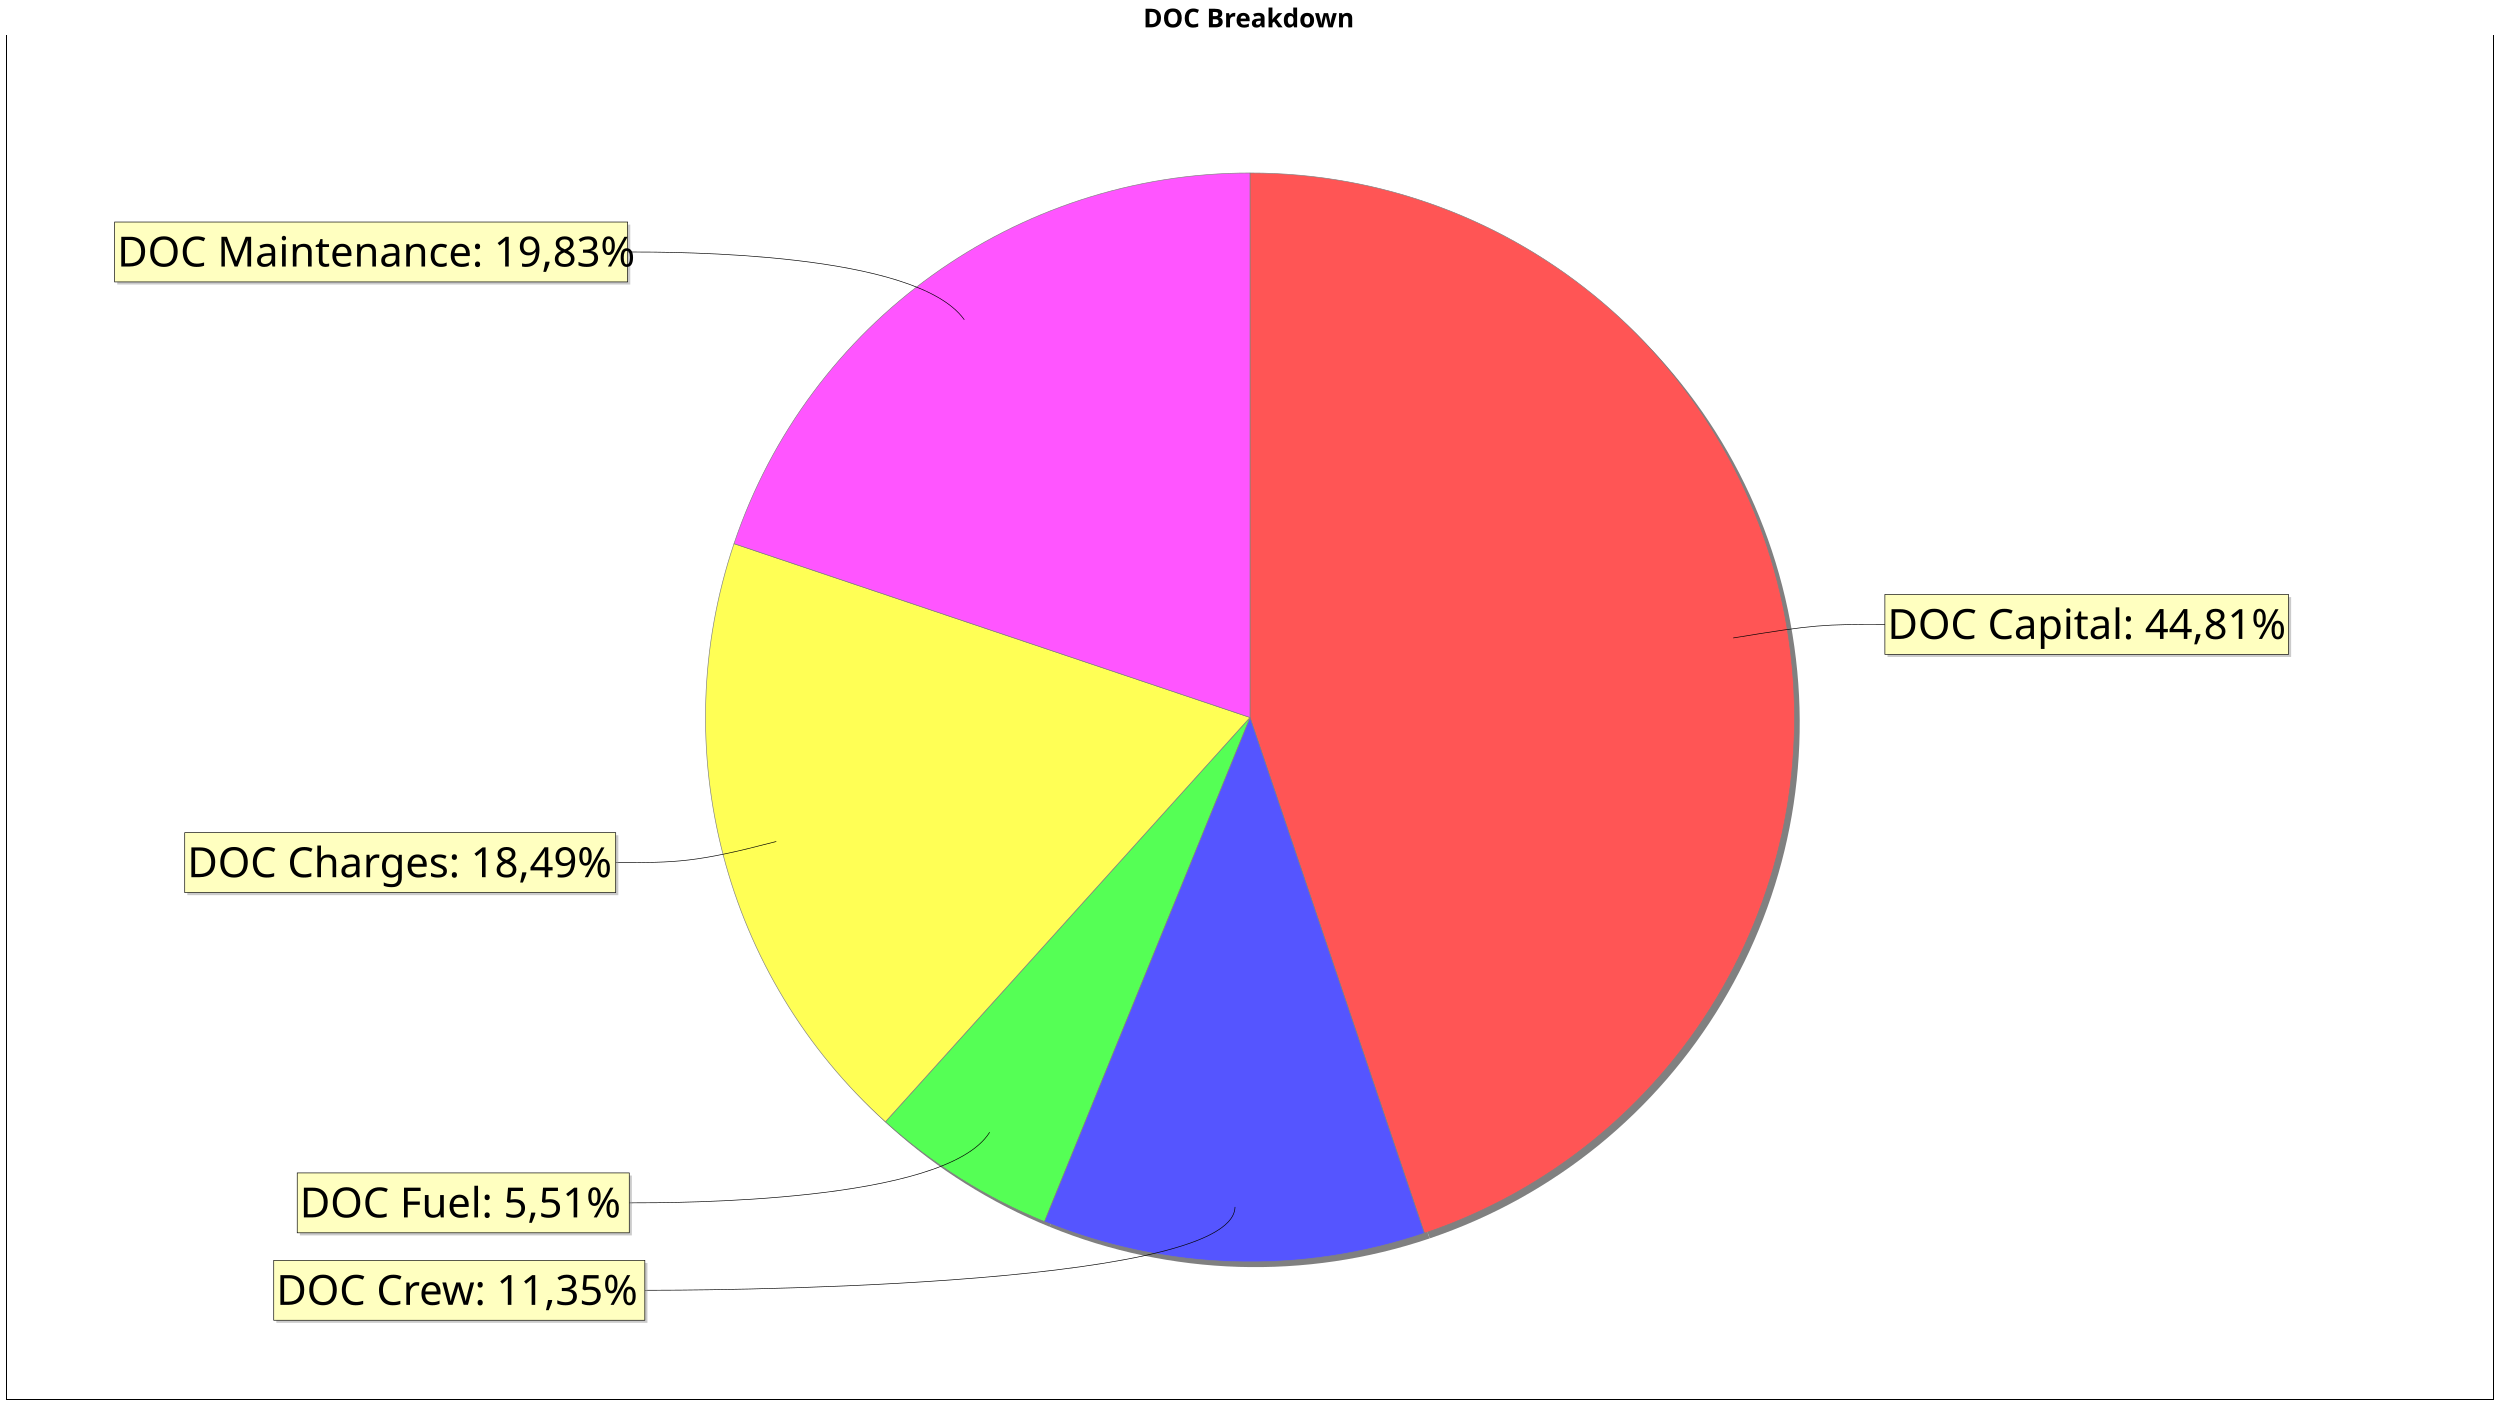
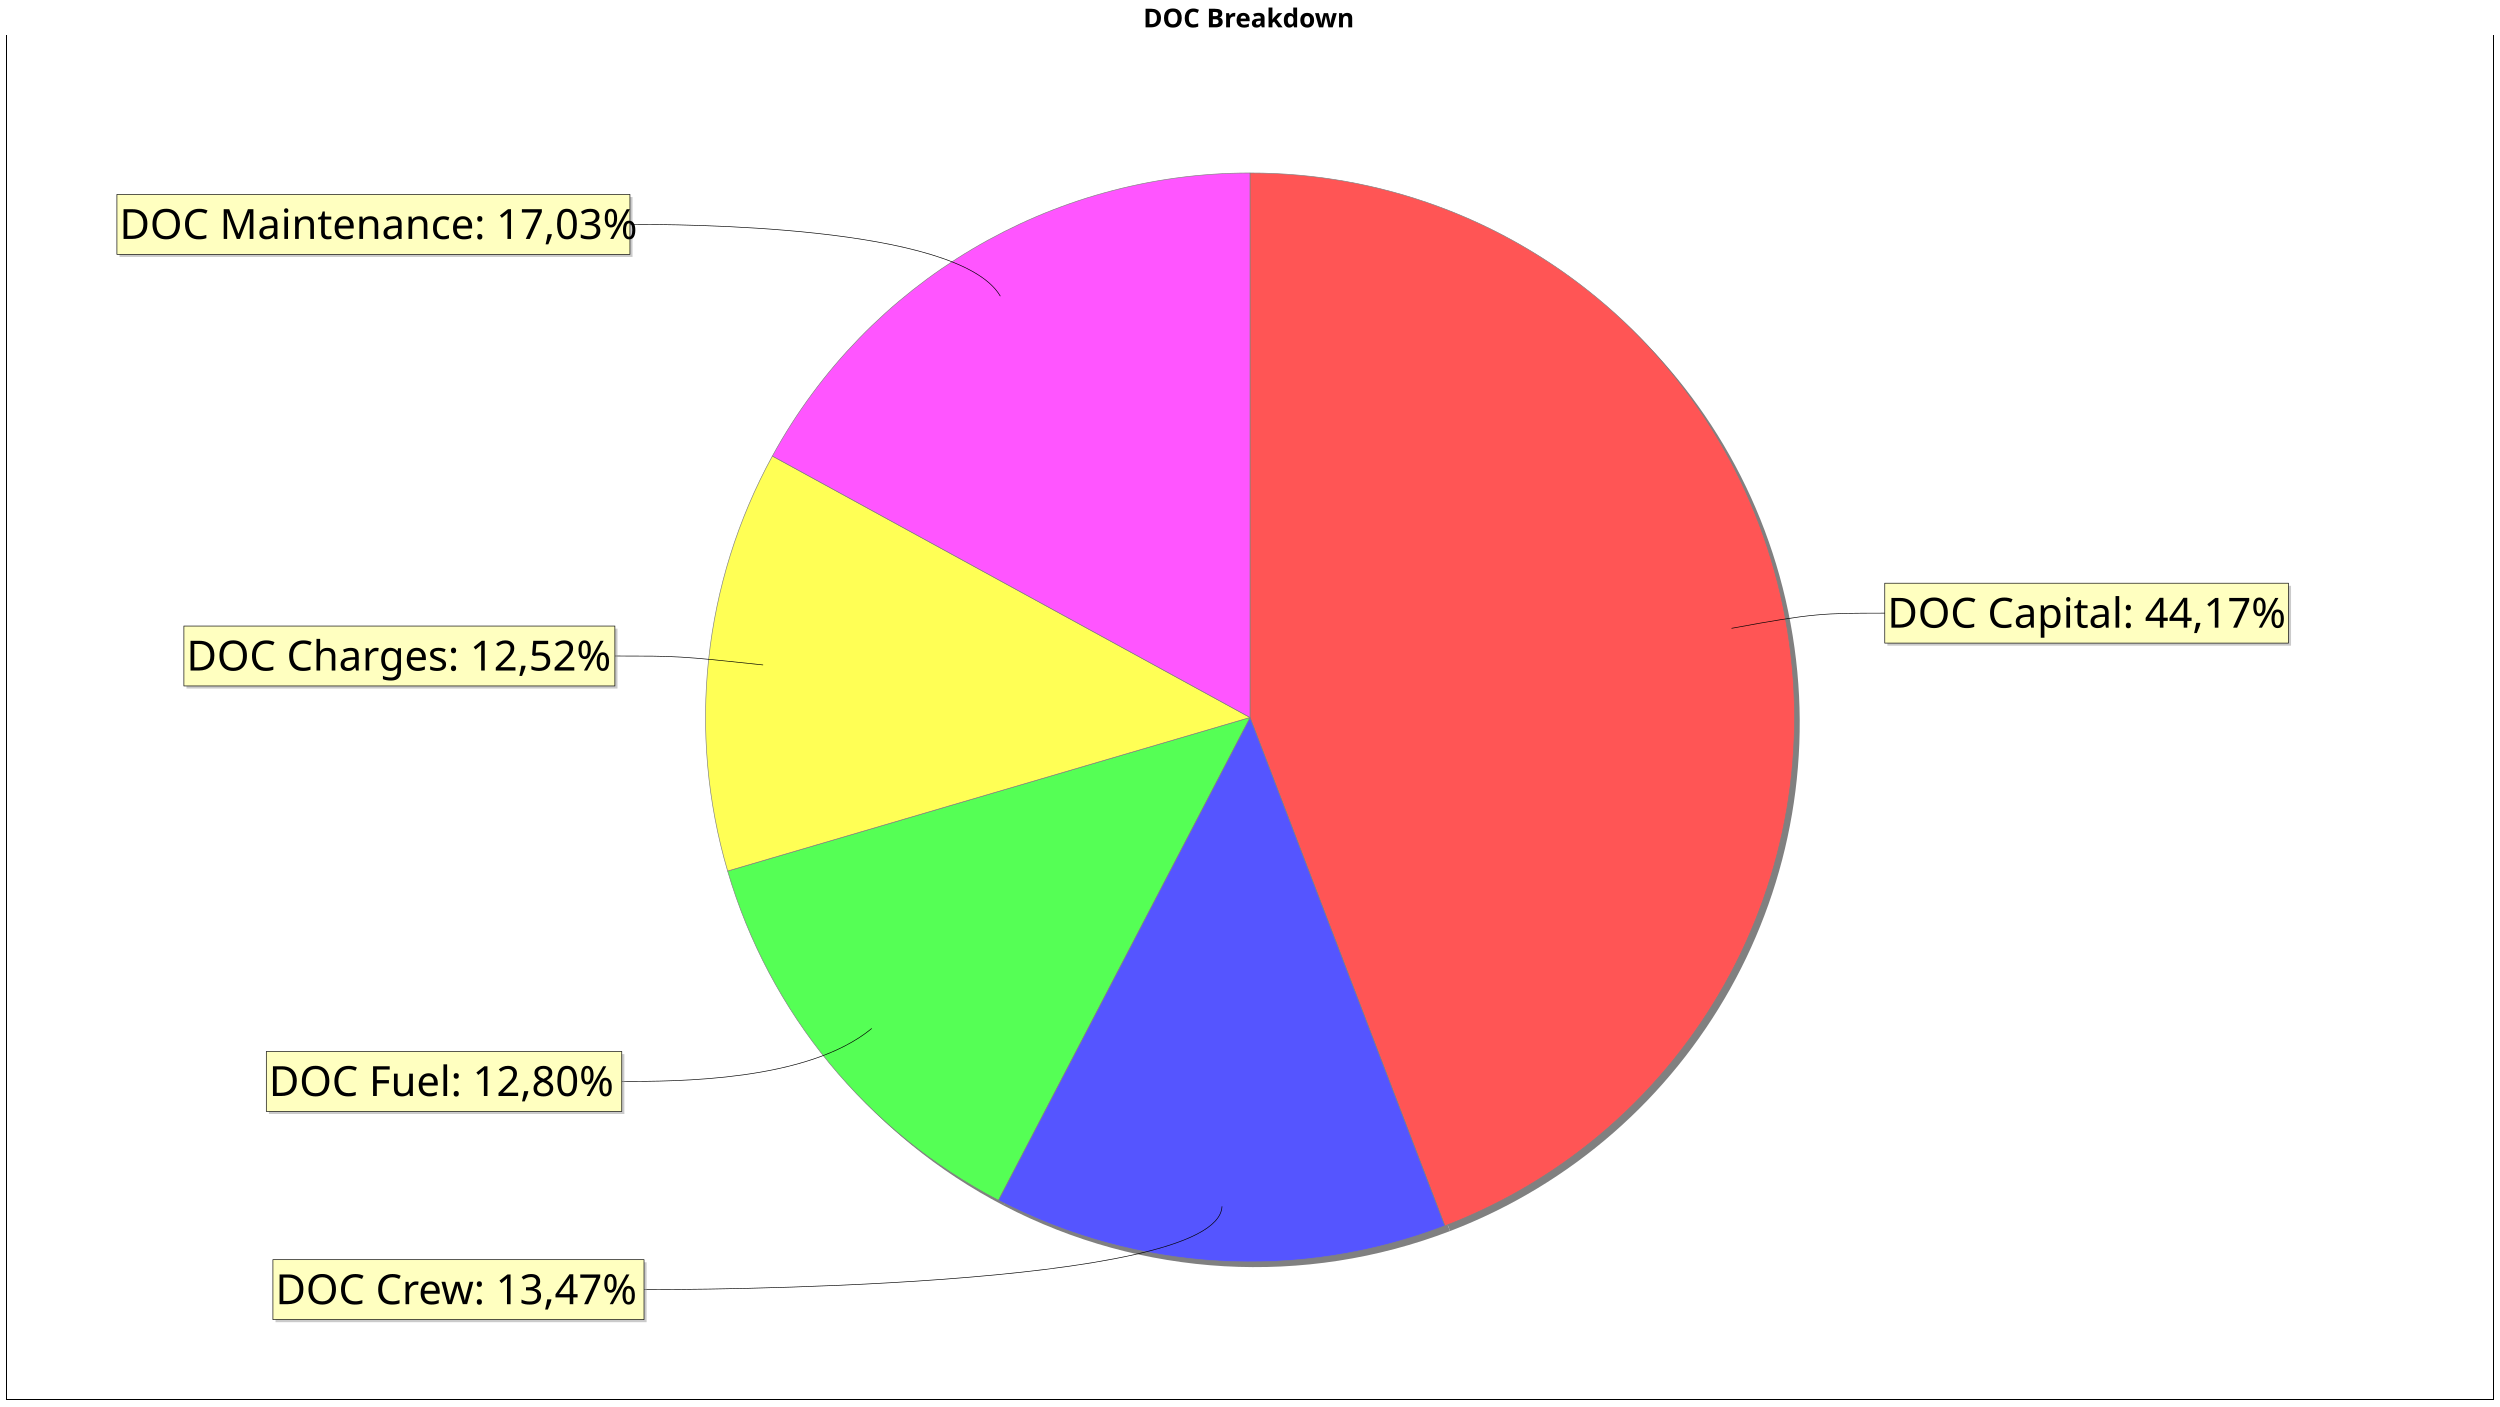
<svg xmlns="http://www.w3.org/2000/svg" width="1920" height="1080" text-rendering="auto" shape-rendering="auto">
  <defs>
-     <clipPath id="_438811818285019clip-0">
+     <clipPath id="_222978357273741clip-0">
      <path d="M 0 0 L 1920 0 L 1920 1080 L 0 1080 L 0 0 Z " />
    </clipPath>
-     <clipPath id="_438811818285019clip-1">
+     <clipPath id="_222978357273741clip-1">
      <path d="M 5 27 L 5 1075 L 1915 1075 L 1915 27 Z " />
    </clipPath>
  </defs>
-   <rect x="0" y="0" width="1920" height="1080" style="fill: rgb(255,255,255); fill-opacity: 1.0" transform="matrix(1,0,0,1,0,0)" clip-path="url(#_438811818285019clip-0)" />
+   <rect x="0" y="0" width="1920" height="1080" style="fill: rgb(255,255,255); fill-opacity: 1.0" transform="matrix(1,0,0,1,0,0)" clip-path="url(#_222978357273741clip-0)" />
  <g transform="matrix(1,0,0,1,0,0)">
-     <text x="878" y="21.01" style="fill: rgb(0,0,0); fill-opacity: 1.0; font-family: Tahoma; font-size: 20px; font-weight: bold;" clip-path="url(#_438811818285019clip-0)">DOC Breakdown</text>
+     <text x="878" y="21.01" style="fill: rgb(0,0,0); fill-opacity: 1.0; font-family: Tahoma; font-size: 20px; font-weight: bold;" clip-path="url(#_222978357273741clip-0)">DOC Breakdown</text>
  </g>
-   <rect x="5" y="27" width="1910" height="1048" style="fill: rgb(255,255,255); fill-opacity: 0.0" transform="matrix(1,0,0,1,0,0)" clip-path="url(#_438811818285019clip-0)" />
-   <rect x="5" y="27" width="1910" height="1048" style="stroke-width: 0.5;stroke: rgb(0,0,0);stroke-opacity: 1.0;stroke-linecap: round;stroke-linejoin: round;shape-rendering:crispEdges;; fill: none" transform="matrix(1,0,0,1,0,0)" clip-path="url(#_438811818285019clip-0)" />
-   <g style="fill: rgb(128,128,128); fill-opacity: 1.0; stroke: none" transform="matrix(1,0,0,1,0,0)" clip-path="url(#_438811818285019clip-1)">
-     <path d="M 964 136.85 C 1168.74 136.85 1343.37 285.1 1376.61 487.12 C 1409.84 689.15 1291.91 885.53 1097.95 951.12 L 964 555 Z " />
+   <rect x="5" y="27" width="1910" height="1048" style="fill: rgb(255,255,255); fill-opacity: 0.0" transform="matrix(1,0,0,1,0,0)" clip-path="url(#_222978357273741clip-0)" />
+   <rect x="5" y="27" width="1910" height="1048" style="stroke-width: 0.5;stroke: rgb(0,0,0);stroke-opacity: 1.0;stroke-linecap: round;stroke-linejoin: round;shape-rendering:crispEdges;; fill: none" transform="matrix(1,0,0,1,0,0)" clip-path="url(#_222978357273741clip-0)" />
+   <g style="fill: rgb(128,128,128); fill-opacity: 1.0; stroke: none" transform="matrix(1,0,0,1,0,0)" clip-path="url(#_222978357273741clip-1)">
+     <path d="M 964 136.85 C 1165.59 136.85 1338.48 280.68 1375.17 478.9 C 1411.86 677.13 1301.89 873.31 1113.65 945.46 L 964 555 Z " />
  </g>
-   <g style="fill: rgb(128,128,128); fill-opacity: 1.0; stroke: none" transform="matrix(1,0,0,1,0,0)" clip-path="url(#_438811818285019clip-1)">
-     <path d="M 1097.95 951.12 C 1002.74 983.31 899.12 980.14 806.06 942.18 L 964 555 Z " />
+   <g style="fill: rgb(128,128,128); fill-opacity: 1.0; stroke: none" transform="matrix(1,0,0,1,0,0)" clip-path="url(#_222978357273741clip-1)">
+     <path d="M 1113.65 945.46 C 1001.81 988.32 876.96 981.17 770.74 925.81 L 964 555 Z " />
  </g>
-   <g style="fill: rgb(128,128,128); fill-opacity: 1.0; stroke: none" transform="matrix(1,0,0,1,0,0)" clip-path="url(#_438811818285019clip-1)">
-     <path d="M 806.06 942.18 C 761.24 923.89 719.94 897.97 683.99 865.55 L 964 555 Z " />
+   <g style="fill: rgb(128,128,128); fill-opacity: 1.0; stroke: none" transform="matrix(1,0,0,1,0,0)" clip-path="url(#_222978357273741clip-1)">
+     <path d="M 770.74 925.81 C 669.95 873.29 594.89 781.99 562.83 672.95 L 964 555 Z " />
  </g>
-   <g style="fill: rgb(128,128,128); fill-opacity: 1.0; stroke: none" transform="matrix(1,0,0,1,0,0)" clip-path="url(#_438811818285019clip-1)">
-     <path d="M 683.99 865.55 C 560.2 753.94 514.52 579.48 567.72 421.53 L 964 555 Z " />
+   <g style="fill: rgb(128,128,128); fill-opacity: 1.0; stroke: none" transform="matrix(1,0,0,1,0,0)" clip-path="url(#_222978357273741clip-1)">
+     <path d="M 562.83 672.95 C 531.49 566.37 543.86 451.69 597.2 354.24 L 964 555 Z " />
  </g>
-   <g style="fill: rgb(128,128,128); fill-opacity: 1.0; stroke: none" transform="matrix(1,0,0,1,0,0)" clip-path="url(#_438811818285019clip-1)">
-     <path d="M 567.72 421.53 C 625.02 251.41 784.5 136.85 964 136.85 L 964 555 Z " />
+   <g style="fill: rgb(128,128,128); fill-opacity: 1.0; stroke: none" transform="matrix(1,0,0,1,0,0)" clip-path="url(#_222978357273741clip-1)">
+     <path d="M 597.2 354.24 C 670.56 220.2 811.2 136.85 964 136.85 L 964 555 Z " />
  </g>
-   <g style="fill: rgb(255,85,85); fill-opacity: 1.0; stroke: none" transform="matrix(1,0,0,1,0,0)" clip-path="url(#_438811818285019clip-1)">
-     <path d="M 960 132.85 C 1164.74 132.85 1339.37 281.1 1372.61 483.12 C 1405.84 685.15 1287.91 881.53 1093.95 947.12 L 960 551 Z " />
+   <g style="fill: rgb(255,85,85); fill-opacity: 1.0; stroke: none" transform="matrix(1,0,0,1,0,0)" clip-path="url(#_222978357273741clip-1)">
+     <path d="M 960 132.85 C 1161.59 132.85 1334.48 276.68 1371.17 474.9 C 1407.86 673.13 1297.89 869.31 1109.65 941.46 L 960 551 Z " />
  </g>
-   <g style="stroke-width: 0.5;stroke: rgb(128,128,128);stroke-opacity: 1.0;stroke-linecap: round;stroke-linejoin: round;shape-rendering:geometricPrecision;; fill: none" transform="matrix(1,0,0,1,0,0)" clip-path="url(#_438811818285019clip-1)">
-     <path d="M 960 132.85 C 1164.74 132.85 1339.37 281.1 1372.61 483.12 C 1405.84 685.15 1287.91 881.53 1093.95 947.12 L 960 551 Z " />
+   <g style="stroke-width: 0.5;stroke: rgb(128,128,128);stroke-opacity: 1.0;stroke-linecap: round;stroke-linejoin: round;shape-rendering:geometricPrecision;; fill: none" transform="matrix(1,0,0,1,0,0)" clip-path="url(#_222978357273741clip-1)">
+     <path d="M 960 132.85 C 1161.59 132.85 1334.48 276.68 1371.17 474.9 C 1407.86 673.13 1297.89 869.31 1109.65 941.46 L 960 551 Z " />
  </g>
-   <g style="fill: rgb(85,85,255); fill-opacity: 1.0; stroke: none" transform="matrix(1,0,0,1,0,0)" clip-path="url(#_438811818285019clip-1)">
-     <path d="M 1093.95 947.12 C 998.74 979.31 895.12 976.14 802.06 938.18 L 960 551 Z " />
+   <g style="fill: rgb(85,85,255); fill-opacity: 1.0; stroke: none" transform="matrix(1,0,0,1,0,0)" clip-path="url(#_222978357273741clip-1)">
+     <path d="M 1109.65 941.46 C 997.81 984.32 872.96 977.17 766.74 921.81 L 960 551 Z " />
  </g>
-   <g style="stroke-width: 0.5;stroke: rgb(128,128,128);stroke-opacity: 1.0;stroke-linecap: round;stroke-linejoin: round;shape-rendering:geometricPrecision;; fill: none" transform="matrix(1,0,0,1,0,0)" clip-path="url(#_438811818285019clip-1)">
-     <path d="M 1093.95 947.12 C 998.74 979.31 895.12 976.14 802.06 938.18 L 960 551 Z " />
+   <g style="stroke-width: 0.5;stroke: rgb(128,128,128);stroke-opacity: 1.0;stroke-linecap: round;stroke-linejoin: round;shape-rendering:geometricPrecision;; fill: none" transform="matrix(1,0,0,1,0,0)" clip-path="url(#_222978357273741clip-1)">
+     <path d="M 1109.65 941.46 C 997.81 984.32 872.96 977.17 766.74 921.81 L 960 551 Z " />
  </g>
-   <g style="fill: rgb(85,255,85); fill-opacity: 1.0; stroke: none" transform="matrix(1,0,0,1,0,0)" clip-path="url(#_438811818285019clip-1)">
-     <path d="M 802.06 938.18 C 757.24 919.89 715.94 893.97 679.99 861.55 L 960 551 Z " />
+   <g style="fill: rgb(85,255,85); fill-opacity: 1.0; stroke: none" transform="matrix(1,0,0,1,0,0)" clip-path="url(#_222978357273741clip-1)">
+     <path d="M 766.74 921.81 C 665.95 869.29 590.89 777.99 558.83 668.95 L 960 551 Z " />
  </g>
-   <g style="stroke-width: 0.5;stroke: rgb(128,128,128);stroke-opacity: 1.0;stroke-linecap: round;stroke-linejoin: round;shape-rendering:geometricPrecision;; fill: none" transform="matrix(1,0,0,1,0,0)" clip-path="url(#_438811818285019clip-1)">
-     <path d="M 802.06 938.18 C 757.24 919.89 715.94 893.97 679.99 861.55 L 960 551 Z " />
+   <g style="stroke-width: 0.5;stroke: rgb(128,128,128);stroke-opacity: 1.0;stroke-linecap: round;stroke-linejoin: round;shape-rendering:geometricPrecision;; fill: none" transform="matrix(1,0,0,1,0,0)" clip-path="url(#_222978357273741clip-1)">
+     <path d="M 766.74 921.81 C 665.95 869.29 590.89 777.99 558.83 668.95 L 960 551 Z " />
  </g>
-   <g style="fill: rgb(255,255,85); fill-opacity: 1.0; stroke: none" transform="matrix(1,0,0,1,0,0)" clip-path="url(#_438811818285019clip-1)">
-     <path d="M 679.99 861.55 C 556.2 749.94 510.52 575.48 563.72 417.53 L 960 551 Z " />
+   <g style="fill: rgb(255,255,85); fill-opacity: 1.0; stroke: none" transform="matrix(1,0,0,1,0,0)" clip-path="url(#_222978357273741clip-1)">
+     <path d="M 558.83 668.95 C 527.49 562.37 539.86 447.69 593.2 350.24 L 960 551 Z " />
  </g>
-   <g style="stroke-width: 0.5;stroke: rgb(128,128,128);stroke-opacity: 1.0;stroke-linecap: round;stroke-linejoin: round;shape-rendering:geometricPrecision;; fill: none" transform="matrix(1,0,0,1,0,0)" clip-path="url(#_438811818285019clip-1)">
-     <path d="M 679.99 861.55 C 556.2 749.94 510.52 575.48 563.72 417.53 L 960 551 Z " />
+   <g style="stroke-width: 0.5;stroke: rgb(128,128,128);stroke-opacity: 1.0;stroke-linecap: round;stroke-linejoin: round;shape-rendering:geometricPrecision;; fill: none" transform="matrix(1,0,0,1,0,0)" clip-path="url(#_222978357273741clip-1)">
+     <path d="M 558.83 668.95 C 527.49 562.37 539.86 447.69 593.2 350.24 L 960 551 Z " />
  </g>
-   <g style="fill: rgb(255,85,255); fill-opacity: 1.0; stroke: none" transform="matrix(1,0,0,1,0,0)" clip-path="url(#_438811818285019clip-1)">
-     <path d="M 563.72 417.53 C 621.02 247.41 780.5 132.85 960 132.85 L 960 551 Z " />
+   <g style="fill: rgb(255,85,255); fill-opacity: 1.0; stroke: none" transform="matrix(1,0,0,1,0,0)" clip-path="url(#_222978357273741clip-1)">
+     <path d="M 593.2 350.24 C 666.56 216.2 807.2 132.85 960 132.85 L 960 551 Z " />
  </g>
-   <g style="stroke-width: 0.5;stroke: rgb(128,128,128);stroke-opacity: 1.0;stroke-linecap: round;stroke-linejoin: round;shape-rendering:geometricPrecision;; fill: none" transform="matrix(1,0,0,1,0,0)" clip-path="url(#_438811818285019clip-1)">
-     <path d="M 563.72 417.53 C 621.02 247.41 780.5 132.85 960 132.85 L 960 551 Z " />
+   <g style="stroke-width: 0.5;stroke: rgb(128,128,128);stroke-opacity: 1.0;stroke-linecap: round;stroke-linejoin: round;shape-rendering:geometricPrecision;; fill: none" transform="matrix(1,0,0,1,0,0)" clip-path="url(#_222978357273741clip-1)">
+     <path d="M 593.2 350.24 C 666.56 216.2 807.2 132.85 960 132.85 L 960 551 Z " />
  </g>
-   <g style="stroke-width: 0.5;stroke: rgb(0,0,0);stroke-opacity: 1.0;stroke-linecap: square;shape-rendering:geometricPrecision;; fill: none" transform="matrix(1,0,0,1,0,0)" clip-path="url(#_438811818285019clip-1)">
-     <path d="M 482.04 193.52 C 519.84 193.52 703.19 193.52 740.43 245.36" />
+   <g style="stroke-width: 0.5;stroke: rgb(0,0,0);stroke-opacity: 1.0;stroke-linecap: square;shape-rendering:geometricPrecision;; fill: none" transform="matrix(1,0,0,1,0,0)" clip-path="url(#_222978357273741clip-1)">
+     <path d="M 483.79 172.34 C 519.84 172.34 735.59 172.34 768.13 227.25" />
  </g>
-   <rect x="90.04" y="172.52" width="394" height="46" style="fill: rgb(151,151,151); fill-opacity: 0.502" transform="matrix(1,0,0,1,0,0)" clip-path="url(#_438811818285019clip-1)" />
-   <rect x="88.04" y="170.52" width="394" height="46" style="fill: rgb(255,255,192); fill-opacity: 1.0" transform="matrix(1,0,0,1,0,0)" clip-path="url(#_438811818285019clip-1)" />
-   <rect x="88.04" y="170.52" width="394" height="46" style="stroke-width: 0.5;stroke: rgb(0,0,0);stroke-opacity: 1.0;stroke-linecap: square;shape-rendering:geometricPrecision;; fill: none" transform="matrix(1,0,0,1,0,0)" clip-path="url(#_438811818285019clip-1)" />
+   <rect x="91.79" y="151.34" width="394" height="46" style="fill: rgb(151,151,151); fill-opacity: 0.502" transform="matrix(1,0,0,1,0,0)" clip-path="url(#_222978357273741clip-1)" />
+   <rect x="89.79" y="149.34" width="394" height="46" style="fill: rgb(255,255,192); fill-opacity: 1.0" transform="matrix(1,0,0,1,0,0)" clip-path="url(#_222978357273741clip-1)" />
+   <rect x="89.79" y="149.34" width="394" height="46" style="stroke-width: 0.5;stroke: rgb(0,0,0);stroke-opacity: 1.0;stroke-linecap: square;shape-rendering:geometricPrecision;; fill: none" transform="matrix(1,0,0,1,0,0)" clip-path="url(#_222978357273741clip-1)" />
  <g transform="matrix(1,0,0,1,0,0)">
-     <text x="90.04" y="204.69" style="fill: rgb(0,0,0); fill-opacity: 1.0; font-family: sans-serif; font-size: 32px;" clip-path="url(#_438811818285019clip-1)">DOC Maintenance: 19,83%</text>
+     <text x="91.79" y="183.52" style="fill: rgb(0,0,0); fill-opacity: 1.0; font-family: sans-serif; font-size: 32px;" clip-path="url(#_222978357273741clip-1)">DOC Maintenance: 17,03%</text>
  </g>
-   <g style="stroke-width: 0.5;stroke: rgb(0,0,0);stroke-opacity: 1.0;stroke-linecap: square;shape-rendering:geometricPrecision;; fill: none" transform="matrix(1,0,0,1,0,0)" clip-path="url(#_438811818285019clip-1)">
-     <path d="M 472.87 662.49 C 519.84 662.49 534.2 662.49 595.94 646.33" />
+   <g style="stroke-width: 0.5;stroke: rgb(0,0,0);stroke-opacity: 1.0;stroke-linecap: square;shape-rendering:geometricPrecision;; fill: none" transform="matrix(1,0,0,1,0,0)" clip-path="url(#_222978357273741clip-1)">
+     <path d="M 472.23 503.81 C 519.84 503.81 522.38 503.81 585.83 510.65" />
  </g>
-   <rect x="143.87" y="641.49" width="331" height="46" style="fill: rgb(151,151,151); fill-opacity: 0.502" transform="matrix(1,0,0,1,0,0)" clip-path="url(#_438811818285019clip-1)" />
-   <rect x="141.87" y="639.49" width="331" height="46" style="fill: rgb(255,255,192); fill-opacity: 1.0" transform="matrix(1,0,0,1,0,0)" clip-path="url(#_438811818285019clip-1)" />
-   <rect x="141.87" y="639.49" width="331" height="46" style="stroke-width: 0.5;stroke: rgb(0,0,0);stroke-opacity: 1.0;stroke-linecap: square;shape-rendering:geometricPrecision;; fill: none" transform="matrix(1,0,0,1,0,0)" clip-path="url(#_438811818285019clip-1)" />
+   <rect x="143.23" y="482.81" width="331" height="46" style="fill: rgb(151,151,151); fill-opacity: 0.502" transform="matrix(1,0,0,1,0,0)" clip-path="url(#_222978357273741clip-1)" />
+   <rect x="141.23" y="480.81" width="331" height="46" style="fill: rgb(255,255,192); fill-opacity: 1.0" transform="matrix(1,0,0,1,0,0)" clip-path="url(#_222978357273741clip-1)" />
+   <rect x="141.23" y="480.81" width="331" height="46" style="stroke-width: 0.5;stroke: rgb(0,0,0);stroke-opacity: 1.0;stroke-linecap: square;shape-rendering:geometricPrecision;; fill: none" transform="matrix(1,0,0,1,0,0)" clip-path="url(#_222978357273741clip-1)" />
  <g transform="matrix(1,0,0,1,0,0)">
-     <text x="143.87" y="673.67" style="fill: rgb(0,0,0); fill-opacity: 1.0; font-family: sans-serif; font-size: 32px;" clip-path="url(#_438811818285019clip-1)">DOC Charges: 18,49%</text>
+     <text x="143.23" y="514.98" style="fill: rgb(0,0,0); fill-opacity: 1.0; font-family: sans-serif; font-size: 32px;" clip-path="url(#_222978357273741clip-1)">DOC Charges: 12,52%</text>
  </g>
-   <g style="stroke-width: 0.5;stroke: rgb(0,0,0);stroke-opacity: 1.0;stroke-linecap: square;shape-rendering:geometricPrecision;; fill: none" transform="matrix(1,0,0,1,0,0)" clip-path="url(#_438811818285019clip-1)">
-     <path d="M 483.27 923.8 C 519.84 923.8 726 923.8 759.93 869.75" />
+   <g style="stroke-width: 0.5;stroke: rgb(0,0,0);stroke-opacity: 1.0;stroke-linecap: square;shape-rendering:geometricPrecision;; fill: none" transform="matrix(1,0,0,1,0,0)" clip-path="url(#_222978357273741clip-1)">
+     <path d="M 477.52 830.55 C 519.84 830.55 620.01 830.55 669.31 790.02" />
  </g>
-   <rect x="230.27" y="902.8" width="255" height="46" style="fill: rgb(151,151,151); fill-opacity: 0.502" transform="matrix(1,0,0,1,0,0)" clip-path="url(#_438811818285019clip-1)" />
-   <rect x="228.27" y="900.8" width="255" height="46" style="fill: rgb(255,255,192); fill-opacity: 1.0" transform="matrix(1,0,0,1,0,0)" clip-path="url(#_438811818285019clip-1)" />
-   <rect x="228.27" y="900.8" width="255" height="46" style="stroke-width: 0.5;stroke: rgb(0,0,0);stroke-opacity: 1.0;stroke-linecap: square;shape-rendering:geometricPrecision;; fill: none" transform="matrix(1,0,0,1,0,0)" clip-path="url(#_438811818285019clip-1)" />
+   <rect x="206.52" y="809.55" width="273" height="46" style="fill: rgb(151,151,151); fill-opacity: 0.502" transform="matrix(1,0,0,1,0,0)" clip-path="url(#_222978357273741clip-1)" />
+   <rect x="204.52" y="807.55" width="273" height="46" style="fill: rgb(255,255,192); fill-opacity: 1.0" transform="matrix(1,0,0,1,0,0)" clip-path="url(#_222978357273741clip-1)" />
+   <rect x="204.52" y="807.55" width="273" height="46" style="stroke-width: 0.5;stroke: rgb(0,0,0);stroke-opacity: 1.0;stroke-linecap: square;shape-rendering:geometricPrecision;; fill: none" transform="matrix(1,0,0,1,0,0)" clip-path="url(#_222978357273741clip-1)" />
  <g transform="matrix(1,0,0,1,0,0)">
-     <text x="230.27" y="934.98" style="fill: rgb(0,0,0); fill-opacity: 1.0; font-family: sans-serif; font-size: 32px;" clip-path="url(#_438811818285019clip-1)">DOC Fuel: 5,51%</text>
+     <text x="206.52" y="841.73" style="fill: rgb(0,0,0); fill-opacity: 1.0; font-family: sans-serif; font-size: 32px;" clip-path="url(#_222978357273741clip-1)">DOC Fuel: 12,80%</text>
  </g>
-   <g style="stroke-width: 0.5;stroke: rgb(0,0,0);stroke-opacity: 1.0;stroke-linecap: square;shape-rendering:geometricPrecision;; fill: none" transform="matrix(1,0,0,1,0,0)" clip-path="url(#_438811818285019clip-1)">
-     <path d="M 495.23 990.95 C 519.84 990.95 946.53 990.95 948.48 927.16" />
+   <g style="stroke-width: 0.5;stroke: rgb(0,0,0);stroke-opacity: 1.0;stroke-linecap: square;shape-rendering:geometricPrecision;; fill: none" transform="matrix(1,0,0,1,0,0)" clip-path="url(#_222978357273741clip-1)">
+     <path d="M 494.6 990.44 C 519.84 990.44 934.83 990.44 938.48 926.72" />
  </g>
-   <rect x="212.23" y="969.95" width="285" height="46" style="fill: rgb(151,151,151); fill-opacity: 0.502" transform="matrix(1,0,0,1,0,0)" clip-path="url(#_438811818285019clip-1)" />
-   <rect x="210.23" y="967.95" width="285" height="46" style="fill: rgb(255,255,192); fill-opacity: 1.0" transform="matrix(1,0,0,1,0,0)" clip-path="url(#_438811818285019clip-1)" />
-   <rect x="210.23" y="967.95" width="285" height="46" style="stroke-width: 0.5;stroke: rgb(0,0,0);stroke-opacity: 1.0;stroke-linecap: square;shape-rendering:geometricPrecision;; fill: none" transform="matrix(1,0,0,1,0,0)" clip-path="url(#_438811818285019clip-1)" />
+   <rect x="211.6" y="969.44" width="285" height="46" style="fill: rgb(151,151,151); fill-opacity: 0.502" transform="matrix(1,0,0,1,0,0)" clip-path="url(#_222978357273741clip-1)" />
+   <rect x="209.6" y="967.44" width="285" height="46" style="fill: rgb(255,255,192); fill-opacity: 1.0" transform="matrix(1,0,0,1,0,0)" clip-path="url(#_222978357273741clip-1)" />
+   <rect x="209.6" y="967.44" width="285" height="46" style="stroke-width: 0.5;stroke: rgb(0,0,0);stroke-opacity: 1.0;stroke-linecap: square;shape-rendering:geometricPrecision;; fill: none" transform="matrix(1,0,0,1,0,0)" clip-path="url(#_222978357273741clip-1)" />
  <g transform="matrix(1,0,0,1,0,0)">
-     <text x="212.23" y="1002.13" style="fill: rgb(0,0,0); fill-opacity: 1.0; font-family: sans-serif; font-size: 32px;" clip-path="url(#_438811818285019clip-1)">DOC Crew: 11,35%</text>
+     <text x="211.6" y="1001.61" style="fill: rgb(0,0,0); fill-opacity: 1.0; font-family: sans-serif; font-size: 32px;" clip-path="url(#_222978357273741clip-1)">DOC Crew: 13,47%</text>
  </g>
-   <g style="stroke-width: 0.5;stroke: rgb(0,0,0);stroke-opacity: 1.0;stroke-linecap: square;shape-rendering:geometricPrecision;; fill: none" transform="matrix(1,0,0,1,0,0)" clip-path="url(#_438811818285019clip-1)">
-     <path d="M 1447.59 479.55 C 1400.16 479.55 1394.32 479.55 1331.35 489.91" />
+   <g style="stroke-width: 0.5;stroke: rgb(0,0,0);stroke-opacity: 1.0;stroke-linecap: square;shape-rendering:geometricPrecision;; fill: none" transform="matrix(1,0,0,1,0,0)" clip-path="url(#_222978357273741clip-1)">
+     <path d="M 1447.51 470.9 C 1400.16 470.9 1392.81 470.9 1330.05 482.51" />
  </g>
-   <rect x="1449.59" y="458.55" width="310" height="46" style="fill: rgb(151,151,151); fill-opacity: 0.502" transform="matrix(1,0,0,1,0,0)" clip-path="url(#_438811818285019clip-1)" />
-   <rect x="1447.59" y="456.55" width="310" height="46" style="fill: rgb(255,255,192); fill-opacity: 1.0" transform="matrix(1,0,0,1,0,0)" clip-path="url(#_438811818285019clip-1)" />
-   <rect x="1447.59" y="456.55" width="310" height="46" style="stroke-width: 0.5;stroke: rgb(0,0,0);stroke-opacity: 1.0;stroke-linecap: square;shape-rendering:geometricPrecision;; fill: none" transform="matrix(1,0,0,1,0,0)" clip-path="url(#_438811818285019clip-1)" />
+   <rect x="1449.51" y="449.9" width="310" height="46" style="fill: rgb(151,151,151); fill-opacity: 0.502" transform="matrix(1,0,0,1,0,0)" clip-path="url(#_222978357273741clip-1)" />
+   <rect x="1447.51" y="447.9" width="310" height="46" style="fill: rgb(255,255,192); fill-opacity: 1.0" transform="matrix(1,0,0,1,0,0)" clip-path="url(#_222978357273741clip-1)" />
+   <rect x="1447.51" y="447.9" width="310" height="46" style="stroke-width: 0.5;stroke: rgb(0,0,0);stroke-opacity: 1.0;stroke-linecap: square;shape-rendering:geometricPrecision;; fill: none" transform="matrix(1,0,0,1,0,0)" clip-path="url(#_222978357273741clip-1)" />
  <g transform="matrix(1,0,0,1,0,0)">
-     <text x="1449.59" y="490.72" style="fill: rgb(0,0,0); fill-opacity: 1.0; font-family: sans-serif; font-size: 32px;" clip-path="url(#_438811818285019clip-1)">DOC Capital: 44,81%</text>
+     <text x="1449.51" y="482.07" style="fill: rgb(0,0,0); fill-opacity: 1.0; font-family: sans-serif; font-size: 32px;" clip-path="url(#_222978357273741clip-1)">DOC Capital: 44,17%</text>
  </g>
-   <rect x="5" y="27" width="1910" height="1048" style="stroke-width: 0.5;stroke: rgb(0,0,0);stroke-opacity: 1.0;stroke-linecap: round;stroke-linejoin: round;shape-rendering:crispEdges;; fill: none" transform="matrix(1,0,0,1,0,0)" clip-path="url(#_438811818285019clip-0)" />
+   <rect x="5" y="27" width="1910" height="1048" style="stroke-width: 0.5;stroke: rgb(0,0,0);stroke-opacity: 1.0;stroke-linecap: round;stroke-linejoin: round;shape-rendering:crispEdges;; fill: none" transform="matrix(1,0,0,1,0,0)" clip-path="url(#_222978357273741clip-0)" />
</svg>
